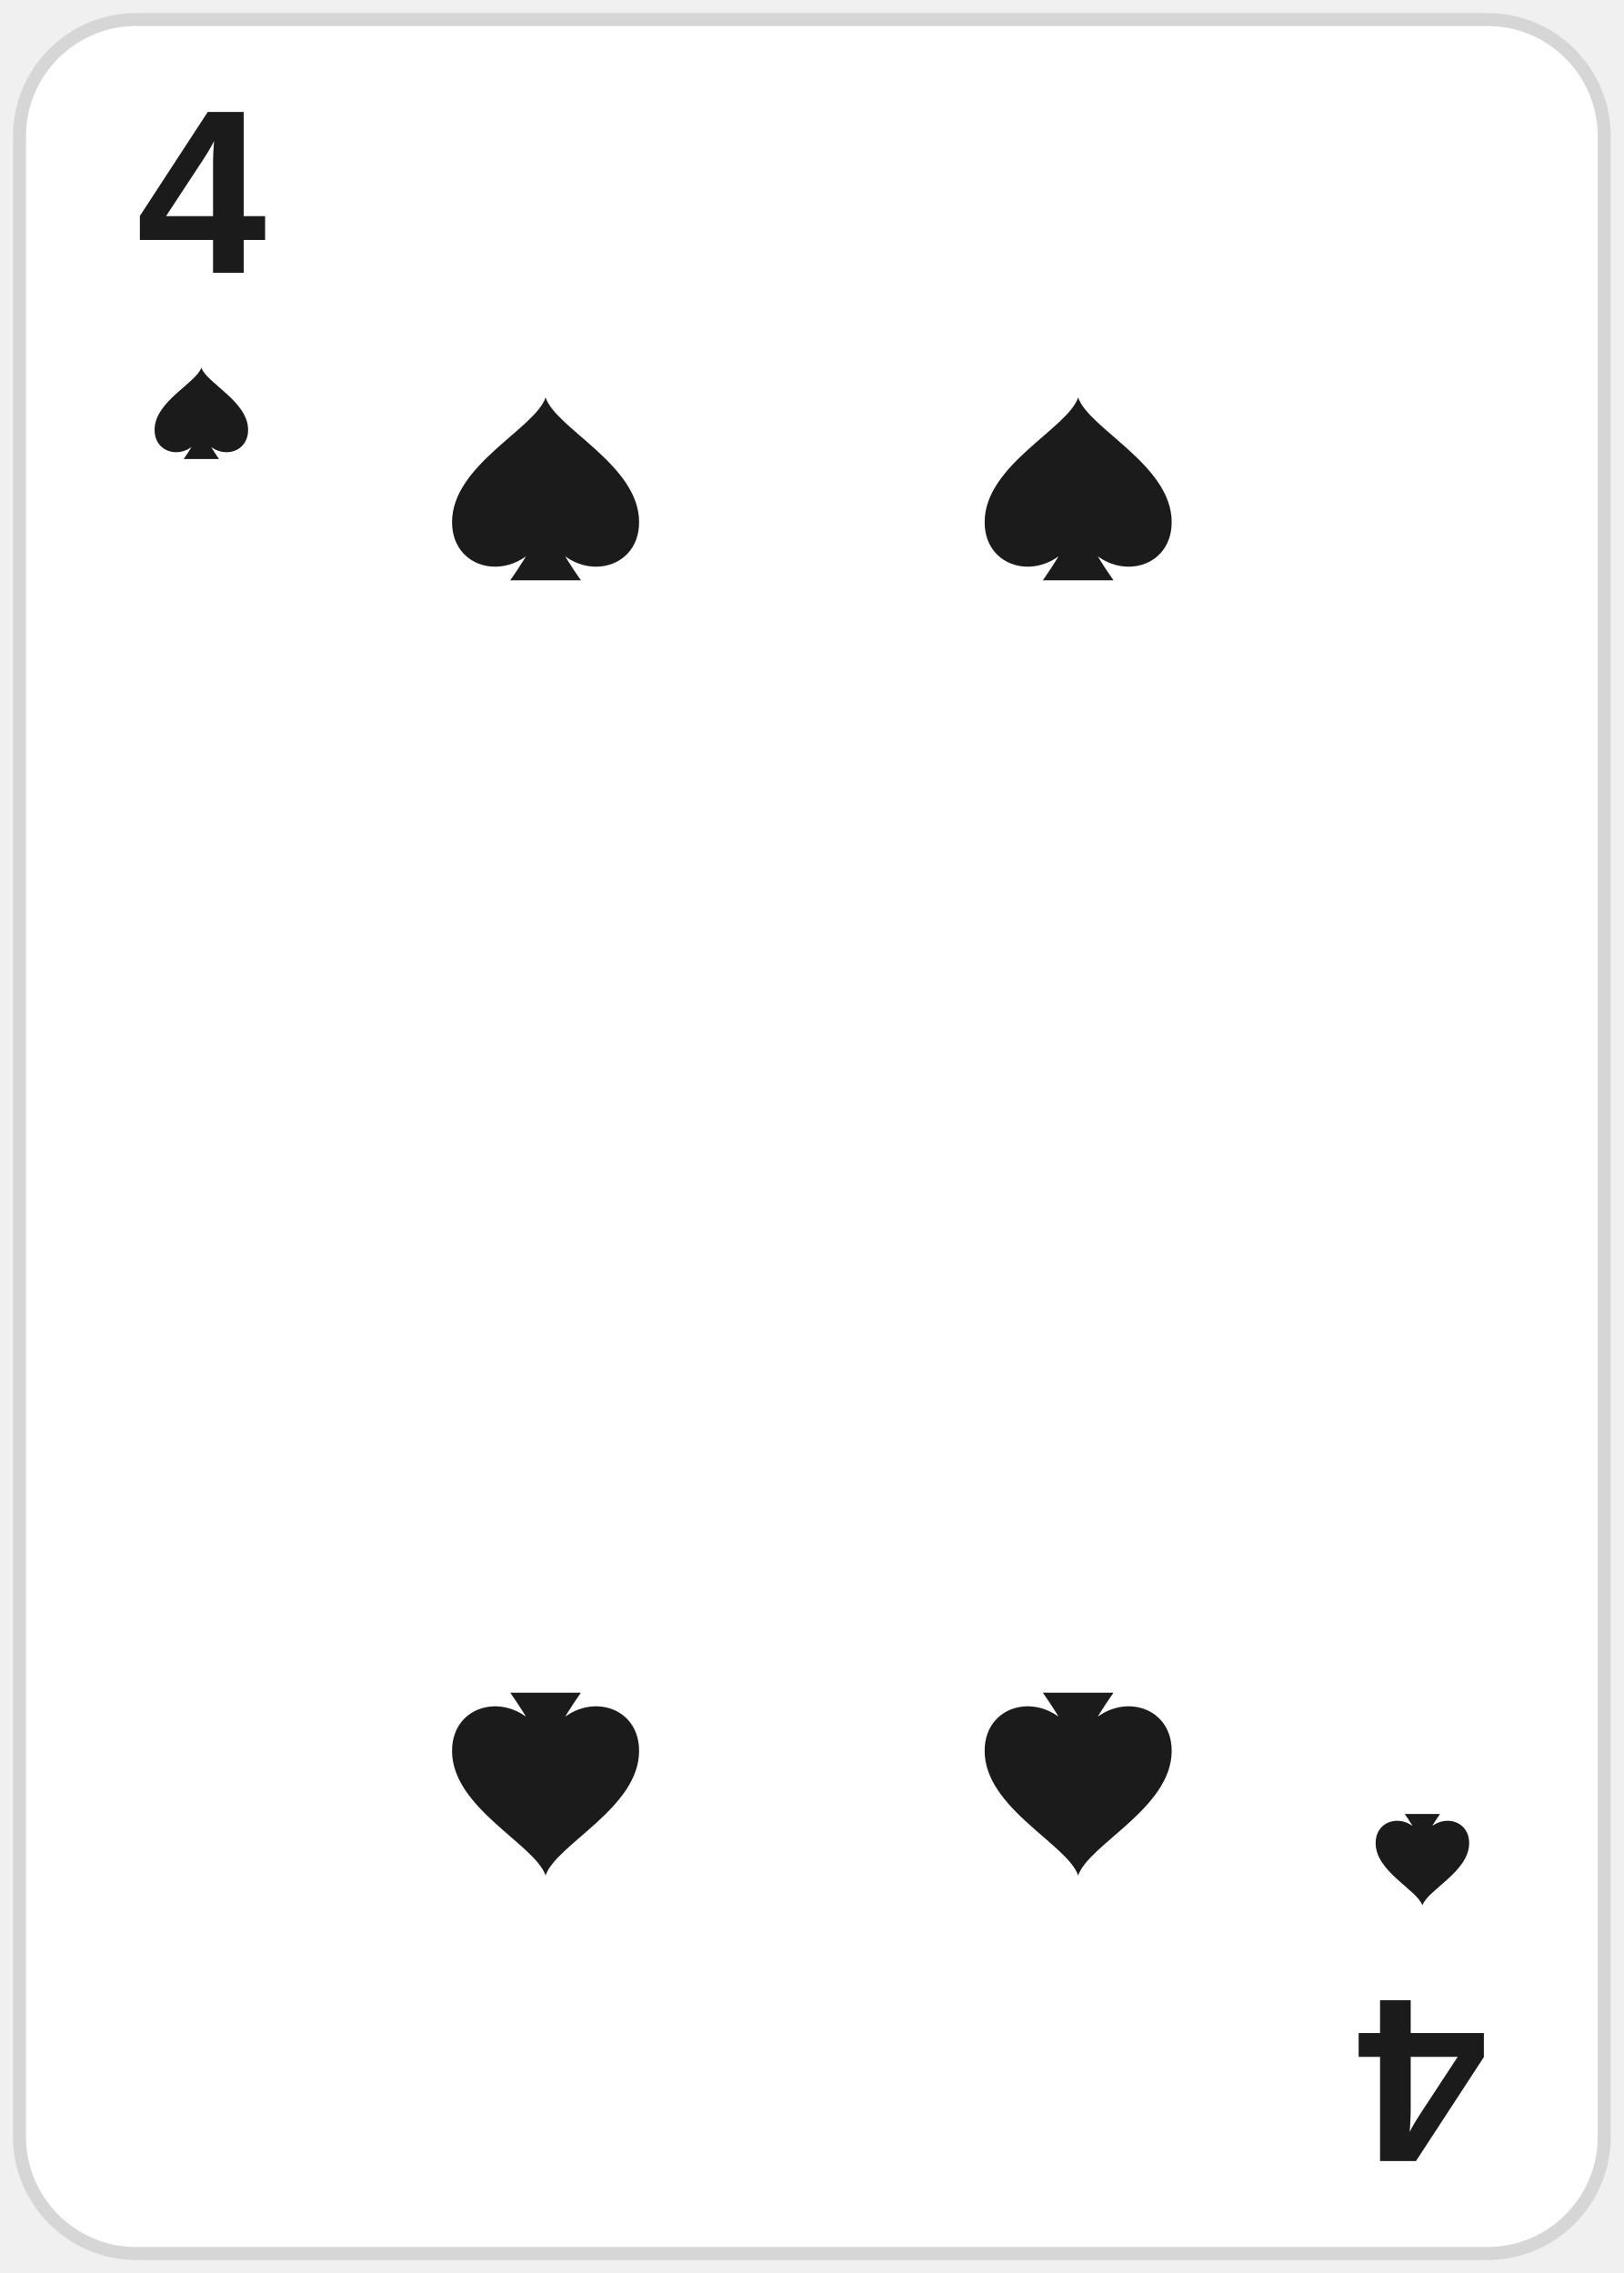
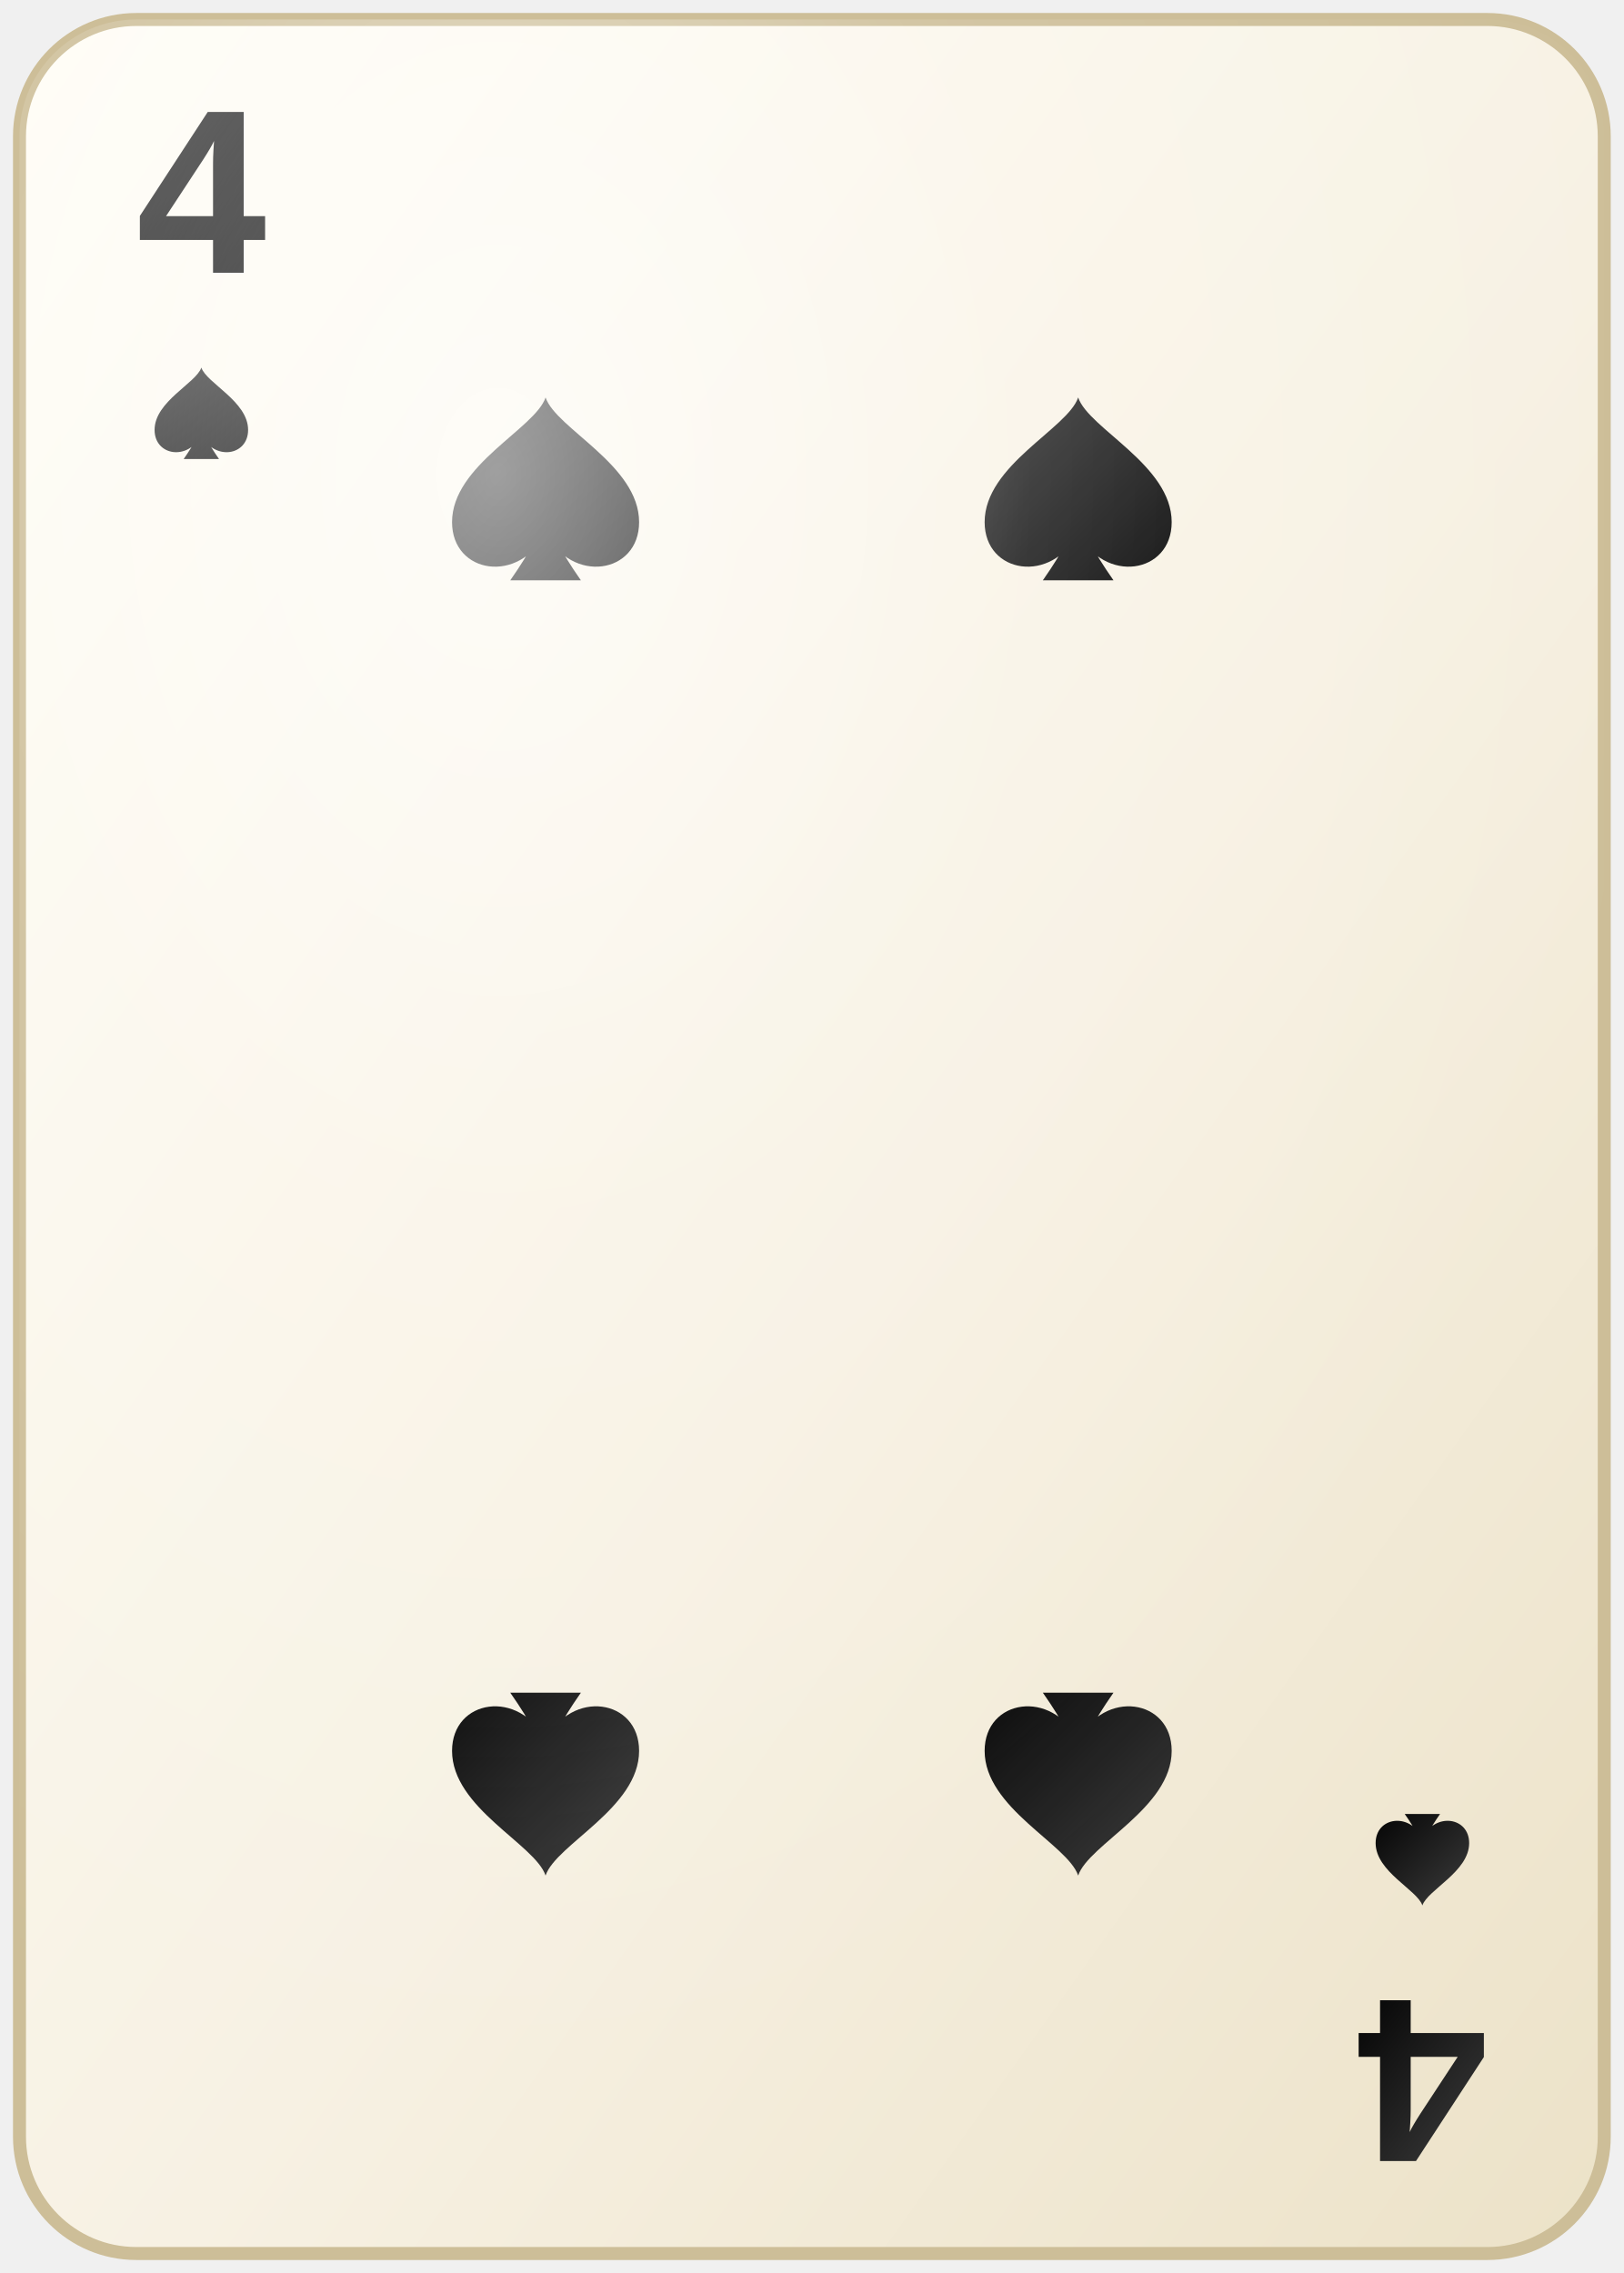
<svg xmlns="http://www.w3.org/2000/svg" viewBox="0 0 250 350" width="250" height="350">
-   <rect x="3" y="3" width="244" height="344" rx="18" fill="#ffffff" stroke="#d6d6d6" stroke-width="2" />
+   <defs>
+     <linearGradient id="faceGrad" x1="0%" y1="0%" x2="100%" y2="100%">
+       <stop offset="0%" stop-color="#fffdf6" />
+       <stop offset="55%" stop-color="#f7f1e3" />
+       <stop offset="100%" stop-color="#ece2c8" />
+     </linearGradient>
+     <radialGradient id="sheenGrad" cx="30%" cy="20%" r="75%">
+       <stop offset="0%" stop-color="#ffffff" stop-opacity="0.55" />
+       <stop offset="45%" stop-color="#ffffff" stop-opacity="0.12" />
+       <stop offset="100%" stop-color="#ffffff" stop-opacity="0" />
+     </radialGradient>
+     <linearGradient id="redInk" x1="0%" y1="0%" x2="100%" y2="100%">
+       <stop offset="0%" stop-color="#e2333f" />
+       <stop offset="100%" stop-color="#9c0f1d" />
+     </linearGradient>
+     <linearGradient id="blackInk" x1="0%" y1="0%" x2="100%" y2="100%">
+       <stop offset="0%" stop-color="#3c3c3c" />
+       <stop offset="100%" stop-color="#050505" />
+     </linearGradient>
+   </defs>
+   <rect x="3" y="3" width="244" height="344" rx="18" fill="url(#faceGrad)" stroke="#cdbe98" stroke-width="2" />
  <g transform="translate(31,42)">
-     <text x="0" y="0" text-anchor="middle" font-family="Arial, sans-serif" font-weight="700" font-size="36" fill="#1b1b1b">4</text>
-     <g transform="translate(0,21) scale(0.8)" fill="#1b1b1b">
+     <text x="0" y="0" text-anchor="middle" font-family="Arial, sans-serif" font-weight="700" font-size="36" fill="url(#blackInk)">4</text>
+     <g transform="translate(0,21) scale(0.8)" fill="url(#blackInk)">
      <path d="M0 -8 C 1 -5 9 -1.5 9 4 C 9 9 2.5 10 0 5 C -2.5 10 -9 9 -9 4 C -9 -1.5 -1 -5 0 -8 Z M -3.4 9.6 C -1.3 6.6 -0.6 5 0 3.1 C 0.6 5 1.3 6.6 3.4 9.6 Z" />
    </g>
  </g>
  <g transform="translate(219,308) rotate(180)">
-     <text x="0" y="0" text-anchor="middle" font-family="Arial, sans-serif" font-weight="700" font-size="36" fill="#1b1b1b">4</text>
-     <g transform="translate(0,21) scale(0.8)" fill="#1b1b1b">
+     <text x="0" y="0" text-anchor="middle" font-family="Arial, sans-serif" font-weight="700" font-size="36" fill="url(#blackInk)">4</text>
+     <g transform="translate(0,21) scale(0.8)" fill="url(#blackInk)">
      <path d="M0 -8 C 1 -5 9 -1.5 9 4 C 9 9 2.5 10 0 5 C -2.5 10 -9 9 -9 4 C -9 -1.5 -1 -5 0 -8 Z M -3.4 9.6 C -1.3 6.6 -0.6 5 0 3.1 C 0.6 5 1.3 6.6 3.4 9.6 Z" />
    </g>
  </g>
-   <g transform="translate(84.0,74.0) scale(1.6)" fill="#1b1b1b">
+   <g transform="translate(84.0,74.0) scale(1.6)" fill="url(#blackInk)">
    <path d="M0 -8 C 1 -5 9 -1.5 9 4 C 9 9 2.5 10 0 5 C -2.5 10 -9 9 -9 4 C -9 -1.5 -1 -5 0 -8 Z M -3.4 9.6 C -1.3 6.6 -0.6 5 0 3.1 C 0.6 5 1.3 6.6 3.4 9.6 Z" />
  </g>
-   <g transform="translate(166.0,74.0) scale(1.6)" fill="#1b1b1b">
+   <g transform="translate(166.0,74.0) scale(1.6)" fill="url(#blackInk)">
    <path d="M0 -8 C 1 -5 9 -1.5 9 4 C 9 9 2.5 10 0 5 C -2.5 10 -9 9 -9 4 C -9 -1.5 -1 -5 0 -8 Z M -3.4 9.6 C -1.3 6.6 -0.6 5 0 3.1 C 0.6 5 1.3 6.6 3.4 9.6 Z" />
  </g>
-   <g transform="translate(84.0,276.0) scale(1.6) rotate(180)" fill="#1b1b1b">
+   <g transform="translate(84.0,276.0) scale(1.6) rotate(180)" fill="url(#blackInk)">
    <path d="M0 -8 C 1 -5 9 -1.5 9 4 C 9 9 2.5 10 0 5 C -2.5 10 -9 9 -9 4 C -9 -1.5 -1 -5 0 -8 Z M -3.4 9.6 C -1.3 6.6 -0.6 5 0 3.1 C 0.6 5 1.3 6.6 3.4 9.6 Z" />
  </g>
-   <g transform="translate(166.0,276.0) scale(1.6) rotate(180)" fill="#1b1b1b">
+   <g transform="translate(166.0,276.0) scale(1.6) rotate(180)" fill="url(#blackInk)">
    <path d="M0 -8 C 1 -5 9 -1.5 9 4 C 9 9 2.5 10 0 5 C -2.5 10 -9 9 -9 4 C -9 -1.5 -1 -5 0 -8 Z M -3.4 9.6 C -1.3 6.6 -0.6 5 0 3.1 C 0.6 5 1.3 6.6 3.4 9.6 Z" />
  </g>
+   <rect x="3" y="3" width="244" height="344" rx="18" fill="url(#sheenGrad)" />
</svg>
